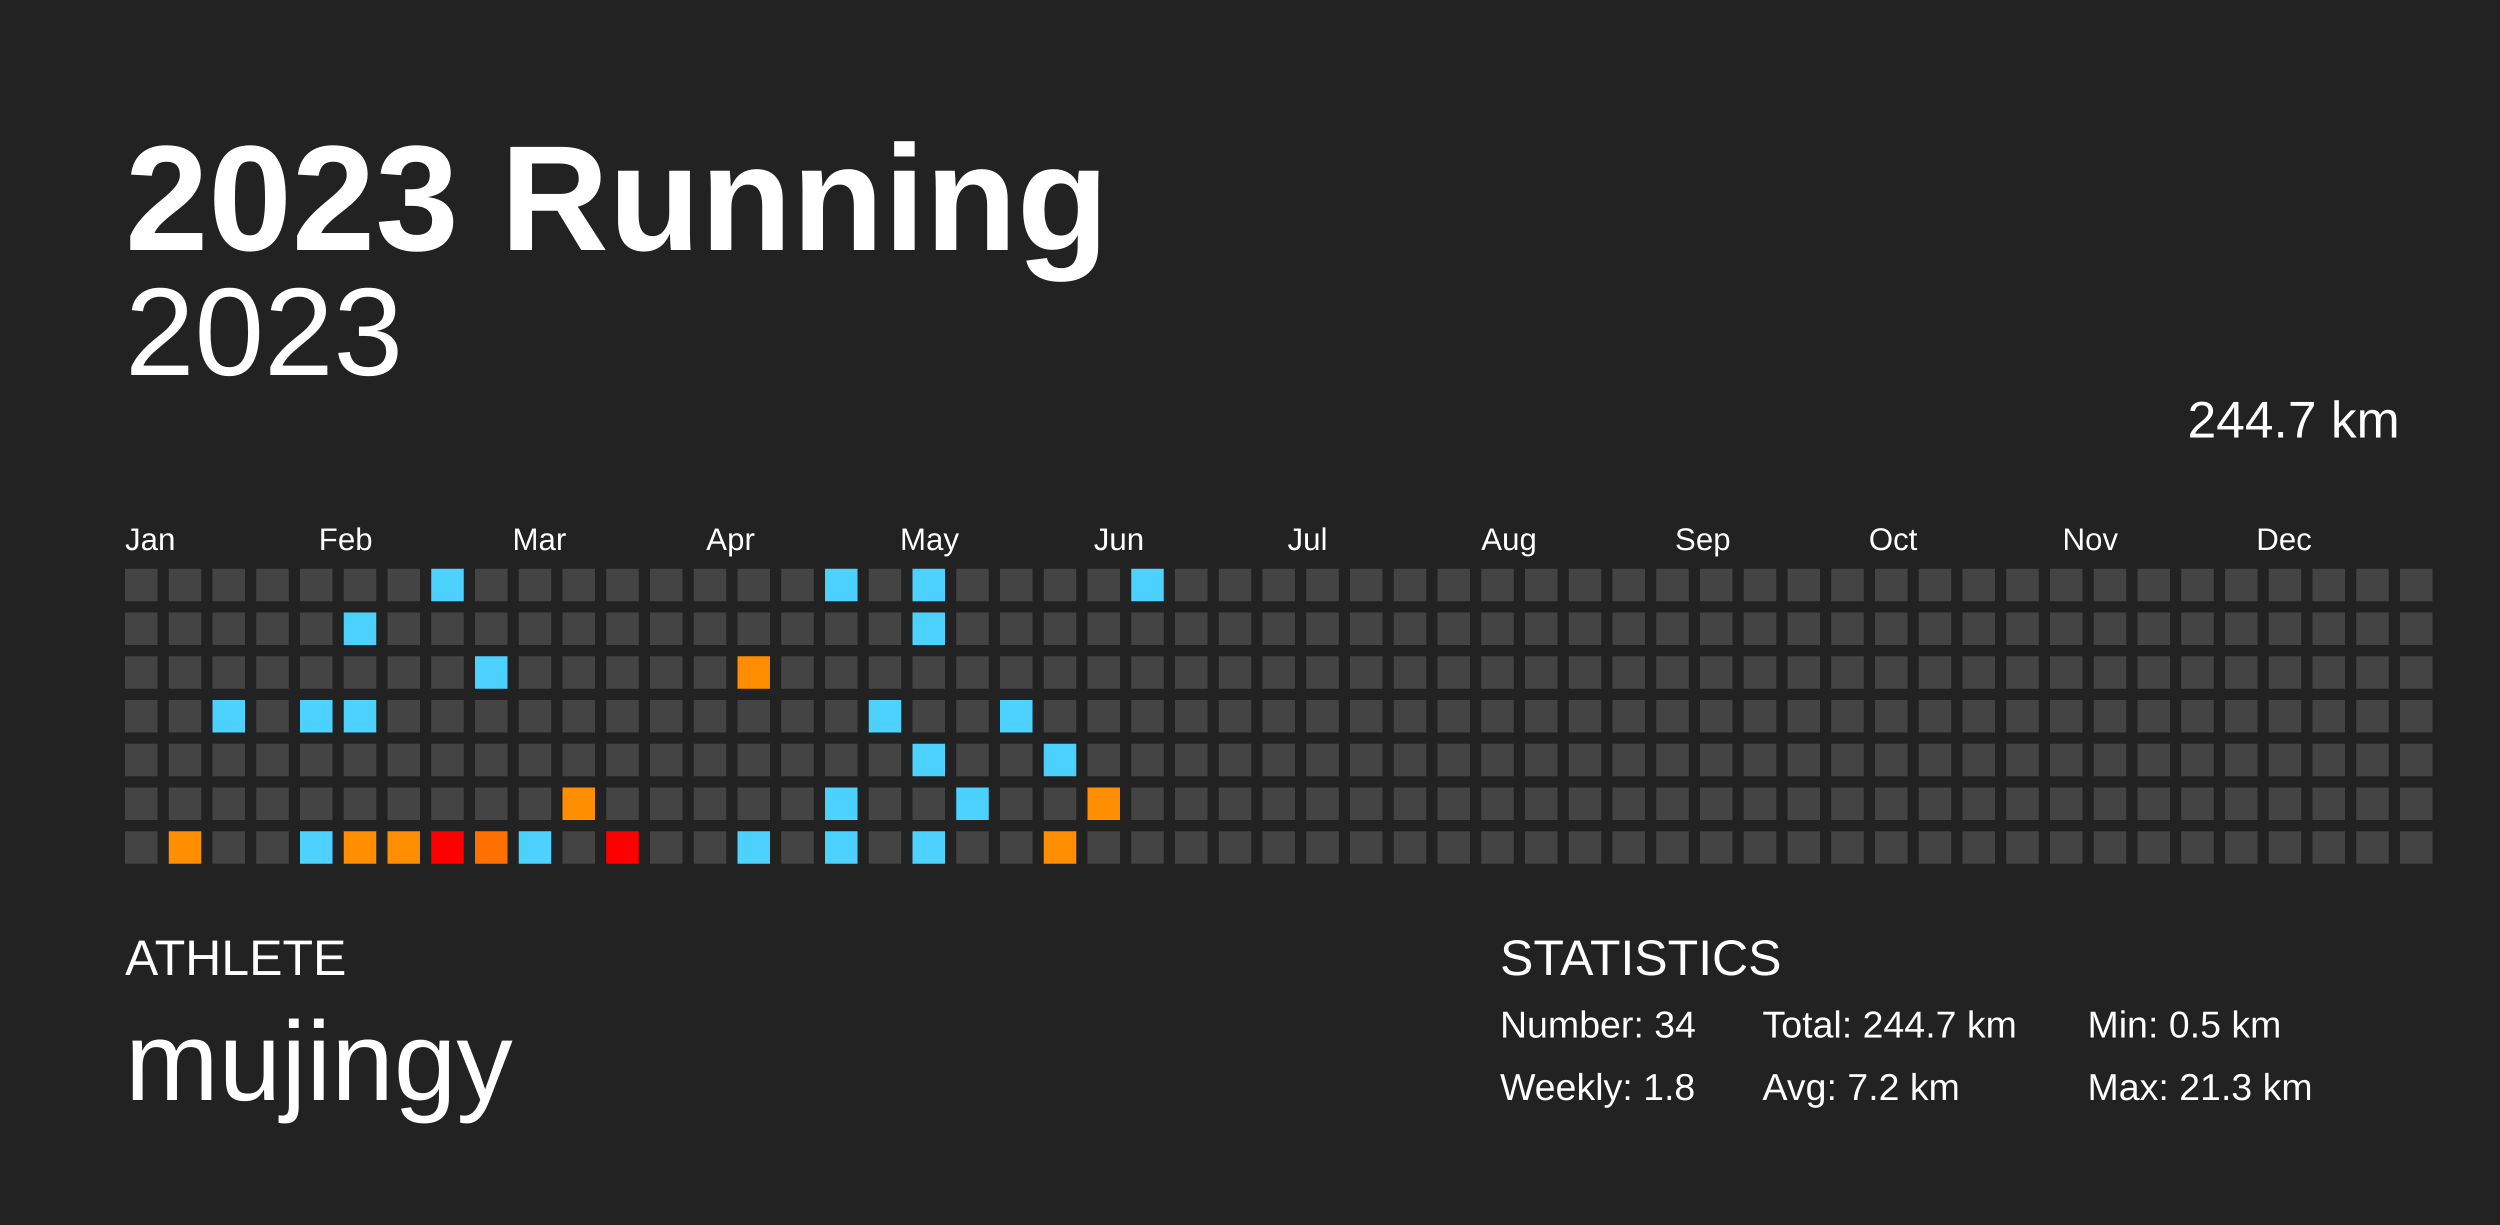
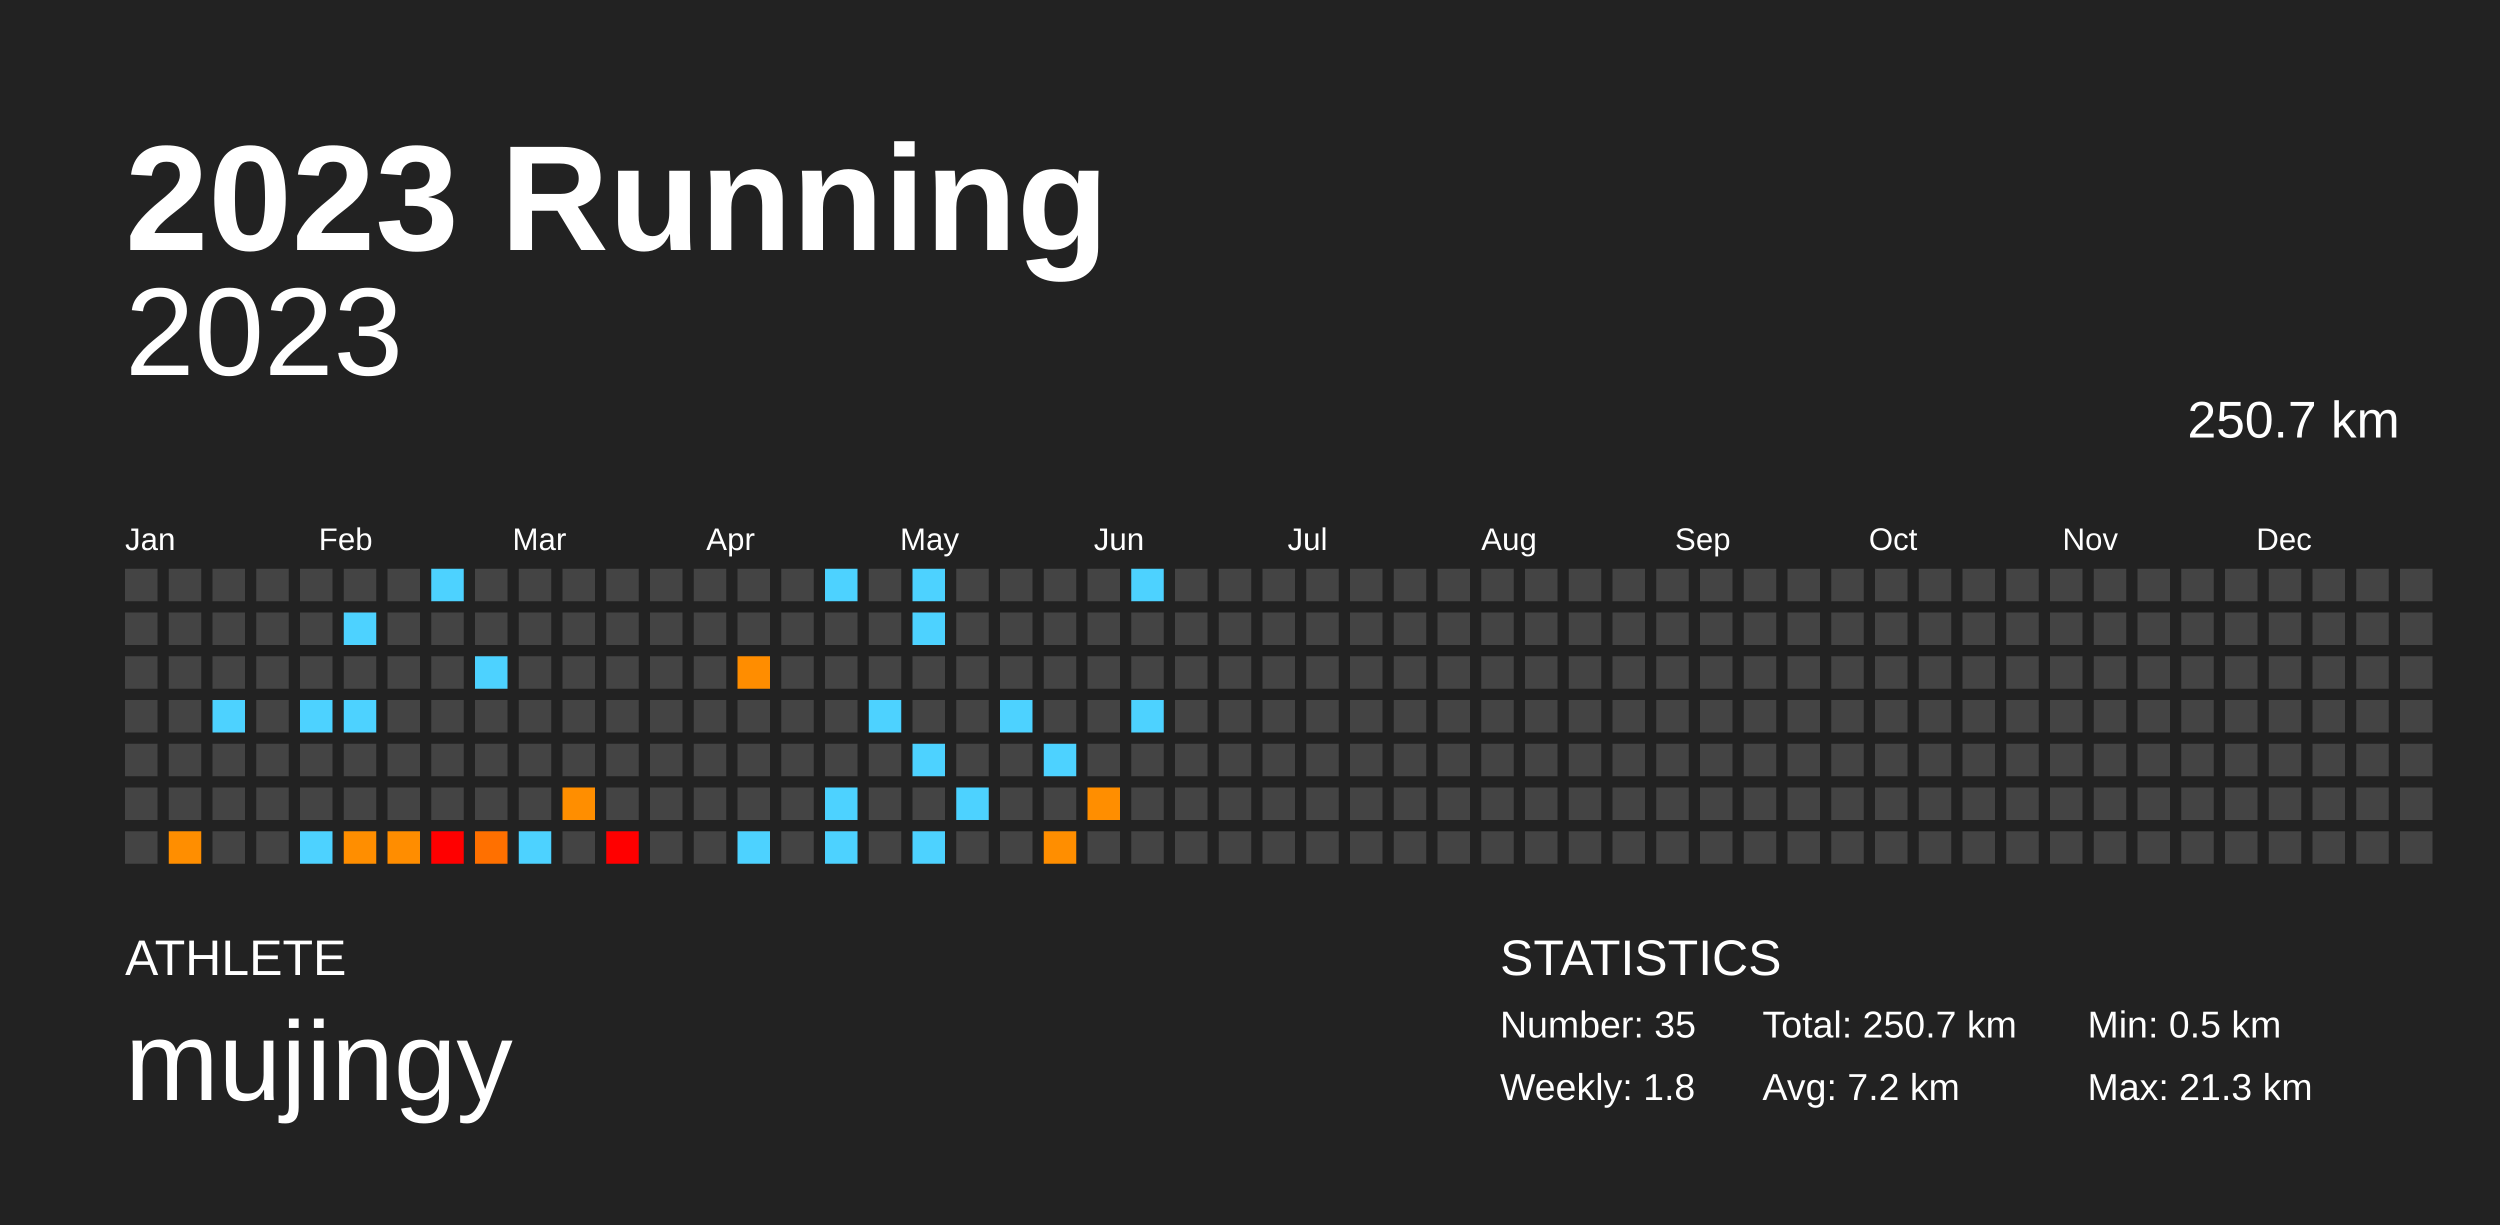
<svg xmlns="http://www.w3.org/2000/svg" baseProfile="full" height="98mm" version="1.1" viewBox="0,0,200,98" width="200mm">
  <defs />
  <rect fill="#222222" height="98" width="200" x="0" y="0" />
  <text fill="#FFFFFF" style="font-size:12px; font-family:Arial; font-weight:bold;" x="10" y="20">2023 Running</text>
  <text fill="#FFFFFF" style="font-size:4px; font-family:Arial" x="10" y="78">ATHLETE</text>
  <text fill="#FFFFFF" style="font-size:9px; font-family:Arial" x="10" y="88">mujingy</text>
  <text fill="#FFFFFF" style="font-size:4px; font-family:Arial" x="120" y="78">STATISTICS</text>
-   <text fill="#FFFFFF" style="font-size:3px; font-family:Arial" x="120" y="83">Number: 34</text>
+   <text fill="#FFFFFF" style="font-size:3px; font-family:Arial" x="120" y="83">Number: 35</text>
  <text fill="#FFFFFF" style="font-size:3px; font-family:Arial" x="120" y="88">Weekly: 1.8</text>
-   <text fill="#FFFFFF" style="font-size:3px; font-family:Arial" x="141" y="83">Total: 244.7 km</text>
+   <text fill="#FFFFFF" style="font-size:3px; font-family:Arial" x="141" y="83">Total: 250.7 km</text>
  <text fill="#FFFFFF" style="font-size:3px; font-family:Arial" x="141" y="88">Avg: 7.2 km</text>
  <text fill="#FFFFFF" style="font-size:3px; font-family:Arial" x="167" y="83">Min: 0.5 km</text>
  <text fill="#FFFFFF" style="font-size:3px; font-family:Arial" x="167" y="88">Max: 21.3 km</text>
  <text alignment-baseline="hanging" fill="#FFFFFF" style="font-size:10.0px; font-family:Arial;" x="10" y="30">2023</text>
-   <text alignment-baseline="hanging" fill="#FFFFFF" style="font-size:4.125px; font-family:Arial;" x="175" y="35">244.7 km</text>
+   <text alignment-baseline="hanging" fill="#FFFFFF" style="font-size:4.125px; font-family:Arial;" x="175" y="35">250.7 km</text>
  <text fill="#FFFFFF" style="font-size:2.5px; font-family:Arial" x="10.0" y="44">Jan</text>
  <text fill="#FFFFFF" style="font-size:2.5px; font-family:Arial" x="25.5" y="44">Feb</text>
  <text fill="#FFFFFF" style="font-size:2.5px; font-family:Arial" x="41.0" y="44">Mar</text>
  <text fill="#FFFFFF" style="font-size:2.5px; font-family:Arial" x="56.5" y="44">Apr</text>
  <text fill="#FFFFFF" style="font-size:2.5px; font-family:Arial" x="72.0" y="44">May</text>
  <text fill="#FFFFFF" style="font-size:2.5px; font-family:Arial" x="87.5" y="44">Jun</text>
  <text fill="#FFFFFF" style="font-size:2.5px; font-family:Arial" x="103.0" y="44">Jul</text>
  <text fill="#FFFFFF" style="font-size:2.5px; font-family:Arial" x="118.5" y="44">Aug</text>
  <text fill="#FFFFFF" style="font-size:2.5px; font-family:Arial" x="134.0" y="44">Sep</text>
  <text fill="#FFFFFF" style="font-size:2.5px; font-family:Arial" x="149.5" y="44">Oct</text>
  <text fill="#FFFFFF" style="font-size:2.5px; font-family:Arial" x="165.0" y="44">Nov</text>
  <text fill="#FFFFFF" style="font-size:2.5px; font-family:Arial" x="180.5" y="44">Dec</text>
  <rect fill="#444444" height="2.6" width="2.6" x="10.0" y="45.5" />
  <rect fill="#444444" height="2.6" width="2.6" x="10.0" y="49.0" />
  <rect fill="#444444" height="2.6" width="2.6" x="10.0" y="52.5" />
  <rect fill="#444444" height="2.6" width="2.6" x="10.0" y="56.0" />
  <rect fill="#444444" height="2.6" width="2.6" x="10.0" y="59.5" />
  <rect fill="#444444" height="2.6" width="2.6" x="10.0" y="63.0" />
  <rect fill="#444444" height="2.6" width="2.6" x="10.0" y="66.5" />
  <rect fill="#444444" height="2.6" width="2.6" x="13.5" y="45.5" />
  <rect fill="#444444" height="2.6" width="2.6" x="13.5" y="49.0" />
  <rect fill="#444444" height="2.6" width="2.6" x="13.5" y="52.5" />
  <rect fill="#444444" height="2.6" width="2.6" x="13.5" y="56.0" />
  <rect fill="#444444" height="2.6" width="2.6" x="13.5" y="59.5" />
  <rect fill="#444444" height="2.6" width="2.6" x="13.5" y="63.0" />
  <rect fill="#ff8e00" height="2.6" width="2.6" x="13.5" y="66.5" />
  <rect fill="#444444" height="2.6" width="2.6" x="17.0" y="45.5" />
  <rect fill="#444444" height="2.6" width="2.6" x="17.0" y="49.0" />
  <rect fill="#444444" height="2.6" width="2.6" x="17.0" y="52.5" />
  <rect fill="#4dd2ff" height="2.6" width="2.6" x="17.0" y="56.0" />
  <rect fill="#444444" height="2.6" width="2.6" x="17.0" y="59.5" />
  <rect fill="#444444" height="2.6" width="2.6" x="17.0" y="63.0" />
  <rect fill="#444444" height="2.6" width="2.6" x="17.0" y="66.5" />
  <rect fill="#444444" height="2.6" width="2.6" x="20.5" y="45.5" />
  <rect fill="#444444" height="2.6" width="2.6" x="20.5" y="49.0" />
  <rect fill="#444444" height="2.6" width="2.6" x="20.5" y="52.5" />
  <rect fill="#444444" height="2.6" width="2.6" x="20.5" y="56.0" />
  <rect fill="#444444" height="2.6" width="2.6" x="20.5" y="59.5" />
  <rect fill="#444444" height="2.6" width="2.6" x="20.5" y="63.0" />
  <rect fill="#444444" height="2.6" width="2.6" x="20.5" y="66.5" />
  <rect fill="#444444" height="2.6" width="2.6" x="24.0" y="45.5" />
  <rect fill="#444444" height="2.6" width="2.6" x="24.0" y="49.0" />
  <rect fill="#444444" height="2.6" width="2.6" x="24.0" y="52.5" />
  <rect fill="#4dd2ff" height="2.6" width="2.6" x="24.0" y="56.0" />
  <rect fill="#444444" height="2.6" width="2.6" x="24.0" y="59.5" />
  <rect fill="#444444" height="2.6" width="2.6" x="24.0" y="63.0" />
  <rect fill="#4dd2ff" height="2.6" width="2.6" x="24.0" y="66.5" />
  <rect fill="#444444" height="2.6" width="2.6" x="27.5" y="45.5" />
  <rect fill="#4dd2ff" height="2.6" width="2.6" x="27.5" y="49.0" />
  <rect fill="#444444" height="2.6" width="2.6" x="27.5" y="52.5" />
  <rect fill="#4dd2ff" height="2.6" width="2.6" x="27.5" y="56.0" />
  <rect fill="#444444" height="2.6" width="2.6" x="27.5" y="59.5" />
  <rect fill="#444444" height="2.6" width="2.6" x="27.5" y="63.0" />
  <rect fill="#ff8e00" height="2.6" width="2.6" x="27.5" y="66.5" />
  <rect fill="#444444" height="2.6" width="2.6" x="31.0" y="45.5" />
  <rect fill="#444444" height="2.6" width="2.6" x="31.0" y="49.0" />
  <rect fill="#444444" height="2.6" width="2.6" x="31.0" y="52.5" />
  <rect fill="#444444" height="2.6" width="2.6" x="31.0" y="56.0" />
  <rect fill="#444444" height="2.6" width="2.6" x="31.0" y="59.5" />
  <rect fill="#444444" height="2.6" width="2.6" x="31.0" y="63.0" />
  <rect fill="#ff8d00" height="2.6" width="2.6" x="31.0" y="66.5" />
  <rect fill="#4dd2ff" height="2.6" width="2.6" x="34.5" y="45.5" />
  <rect fill="#444444" height="2.6" width="2.6" x="34.5" y="49.0" />
  <rect fill="#444444" height="2.6" width="2.6" x="34.5" y="52.5" />
  <rect fill="#444444" height="2.6" width="2.6" x="34.5" y="56.0" />
  <rect fill="#444444" height="2.6" width="2.6" x="34.5" y="59.5" />
  <rect fill="#444444" height="2.6" width="2.6" x="34.5" y="63.0" />
  <rect fill="red" height="2.6" width="2.6" x="34.5" y="66.5" />
  <rect fill="#444444" height="2.6" width="2.6" x="38.0" y="45.5" />
  <rect fill="#444444" height="2.6" width="2.6" x="38.0" y="49.0" />
  <rect fill="#4dd2ff" height="2.6" width="2.6" x="38.0" y="52.5" />
  <rect fill="#444444" height="2.6" width="2.6" x="38.0" y="56.0" />
  <rect fill="#444444" height="2.6" width="2.6" x="38.0" y="59.5" />
  <rect fill="#444444" height="2.6" width="2.6" x="38.0" y="63.0" />
  <rect fill="#ff7000" height="2.6" width="2.6" x="38.0" y="66.5" />
  <rect fill="#444444" height="2.6" width="2.6" x="41.5" y="45.5" />
  <rect fill="#444444" height="2.6" width="2.6" x="41.5" y="49.0" />
  <rect fill="#444444" height="2.6" width="2.6" x="41.5" y="52.5" />
  <rect fill="#444444" height="2.6" width="2.6" x="41.5" y="56.0" />
  <rect fill="#444444" height="2.6" width="2.6" x="41.5" y="59.5" />
  <rect fill="#444444" height="2.6" width="2.6" x="41.5" y="63.0" />
  <rect fill="#4dd2ff" height="2.6" width="2.6" x="41.5" y="66.5" />
  <rect fill="#444444" height="2.6" width="2.6" x="45.0" y="45.5" />
  <rect fill="#444444" height="2.6" width="2.6" x="45.0" y="49.0" />
  <rect fill="#444444" height="2.6" width="2.6" x="45.0" y="52.5" />
  <rect fill="#444444" height="2.6" width="2.6" x="45.0" y="56.0" />
  <rect fill="#444444" height="2.6" width="2.6" x="45.0" y="59.5" />
  <rect fill="#ff8e00" height="2.6" width="2.6" x="45.0" y="63.0" />
  <rect fill="#444444" height="2.6" width="2.6" x="45.0" y="66.5" />
  <rect fill="#444444" height="2.6" width="2.6" x="48.5" y="45.5" />
  <rect fill="#444444" height="2.6" width="2.6" x="48.5" y="49.0" />
  <rect fill="#444444" height="2.6" width="2.6" x="48.5" y="52.5" />
  <rect fill="#444444" height="2.6" width="2.6" x="48.5" y="56.0" />
  <rect fill="#444444" height="2.6" width="2.6" x="48.5" y="59.5" />
  <rect fill="#444444" height="2.6" width="2.6" x="48.5" y="63.0" />
  <rect fill="red" height="2.6" width="2.6" x="48.5" y="66.5" />
  <rect fill="#444444" height="2.6" width="2.6" x="52.0" y="45.5" />
  <rect fill="#444444" height="2.6" width="2.6" x="52.0" y="49.0" />
  <rect fill="#444444" height="2.6" width="2.6" x="52.0" y="52.5" />
  <rect fill="#444444" height="2.6" width="2.6" x="52.0" y="56.0" />
  <rect fill="#444444" height="2.6" width="2.6" x="52.0" y="59.5" />
  <rect fill="#444444" height="2.6" width="2.6" x="52.0" y="63.0" />
  <rect fill="#444444" height="2.6" width="2.6" x="52.0" y="66.5" />
  <rect fill="#444444" height="2.6" width="2.6" x="55.5" y="45.5" />
  <rect fill="#444444" height="2.6" width="2.6" x="55.5" y="49.0" />
  <rect fill="#444444" height="2.6" width="2.6" x="55.5" y="52.5" />
  <rect fill="#444444" height="2.6" width="2.6" x="55.5" y="56.0" />
  <rect fill="#444444" height="2.6" width="2.6" x="55.5" y="59.5" />
  <rect fill="#444444" height="2.6" width="2.6" x="55.5" y="63.0" />
  <rect fill="#444444" height="2.6" width="2.6" x="55.5" y="66.5" />
  <rect fill="#444444" height="2.6" width="2.6" x="59.0" y="45.5" />
  <rect fill="#444444" height="2.6" width="2.6" x="59.0" y="49.0" />
  <rect fill="#ff8d00" height="2.6" width="2.6" x="59.0" y="52.5" />
  <rect fill="#444444" height="2.6" width="2.6" x="59.0" y="56.0" />
  <rect fill="#444444" height="2.6" width="2.6" x="59.0" y="59.5" />
  <rect fill="#444444" height="2.6" width="2.6" x="59.0" y="63.0" />
  <rect fill="#4dd2ff" height="2.6" width="2.6" x="59.0" y="66.5" />
  <rect fill="#444444" height="2.6" width="2.6" x="62.5" y="45.5" />
  <rect fill="#444444" height="2.6" width="2.6" x="62.5" y="49.0" />
  <rect fill="#444444" height="2.6" width="2.6" x="62.5" y="52.5" />
  <rect fill="#444444" height="2.6" width="2.6" x="62.5" y="56.0" />
  <rect fill="#444444" height="2.6" width="2.6" x="62.5" y="59.5" />
  <rect fill="#444444" height="2.6" width="2.6" x="62.5" y="63.0" />
  <rect fill="#444444" height="2.6" width="2.6" x="62.5" y="66.5" />
  <rect fill="#4dd2ff" height="2.6" width="2.6" x="66.0" y="45.5" />
  <rect fill="#444444" height="2.6" width="2.6" x="66.0" y="49.0" />
  <rect fill="#444444" height="2.6" width="2.6" x="66.0" y="52.5" />
  <rect fill="#444444" height="2.6" width="2.6" x="66.0" y="56.0" />
  <rect fill="#444444" height="2.6" width="2.6" x="66.0" y="59.5" />
  <rect fill="#4dd2ff" height="2.6" width="2.6" x="66.0" y="63.0" />
  <rect fill="#4dd2ff" height="2.6" width="2.6" x="66.0" y="66.5" />
  <rect fill="#444444" height="2.6" width="2.6" x="69.5" y="45.5" />
  <rect fill="#444444" height="2.6" width="2.6" x="69.5" y="49.0" />
  <rect fill="#444444" height="2.6" width="2.6" x="69.5" y="52.5" />
  <rect fill="#4dd2ff" height="2.6" width="2.6" x="69.5" y="56.0" />
  <rect fill="#444444" height="2.6" width="2.6" x="69.5" y="59.5" />
  <rect fill="#444444" height="2.6" width="2.6" x="69.5" y="63.0" />
  <rect fill="#444444" height="2.6" width="2.6" x="69.5" y="66.5" />
  <rect fill="#4dd2ff" height="2.6" width="2.6" x="73.0" y="45.5" />
  <rect fill="#4dd2ff" height="2.6" width="2.6" x="73.0" y="49.0" />
  <rect fill="#444444" height="2.6" width="2.6" x="73.0" y="52.5" />
  <rect fill="#444444" height="2.6" width="2.6" x="73.0" y="56.0" />
  <rect fill="#4dd2ff" height="2.6" width="2.6" x="73.0" y="59.5" />
  <rect fill="#444444" height="2.6" width="2.6" x="73.0" y="63.0" />
  <rect fill="#4dd2ff" height="2.6" width="2.6" x="73.0" y="66.5" />
  <rect fill="#444444" height="2.6" width="2.6" x="76.5" y="45.5" />
  <rect fill="#444444" height="2.6" width="2.6" x="76.5" y="49.0" />
  <rect fill="#444444" height="2.6" width="2.6" x="76.5" y="52.5" />
  <rect fill="#444444" height="2.6" width="2.6" x="76.5" y="56.0" />
  <rect fill="#444444" height="2.6" width="2.6" x="76.5" y="59.5" />
  <rect fill="#4dd2ff" height="2.6" width="2.6" x="76.5" y="63.0" />
  <rect fill="#444444" height="2.6" width="2.6" x="76.5" y="66.5" />
  <rect fill="#444444" height="2.6" width="2.6" x="80.0" y="45.5" />
  <rect fill="#444444" height="2.6" width="2.6" x="80.0" y="49.0" />
  <rect fill="#444444" height="2.6" width="2.6" x="80.0" y="52.5" />
  <rect fill="#4dd2ff" height="2.6" width="2.6" x="80.0" y="56.0" />
  <rect fill="#444444" height="2.6" width="2.6" x="80.0" y="59.5" />
  <rect fill="#444444" height="2.6" width="2.6" x="80.0" y="63.0" />
  <rect fill="#444444" height="2.6" width="2.6" x="80.0" y="66.5" />
  <rect fill="#444444" height="2.6" width="2.6" x="83.5" y="45.5" />
  <rect fill="#444444" height="2.6" width="2.6" x="83.5" y="49.0" />
  <rect fill="#444444" height="2.6" width="2.6" x="83.5" y="52.5" />
  <rect fill="#444444" height="2.6" width="2.6" x="83.5" y="56.0" />
  <rect fill="#4dd2ff" height="2.6" width="2.6" x="83.5" y="59.5" />
  <rect fill="#444444" height="2.6" width="2.6" x="83.5" y="63.0" />
  <rect fill="#ff8e00" height="2.6" width="2.6" x="83.5" y="66.5" />
  <rect fill="#444444" height="2.6" width="2.6" x="87.0" y="45.5" />
  <rect fill="#444444" height="2.6" width="2.6" x="87.0" y="49.0" />
  <rect fill="#444444" height="2.6" width="2.6" x="87.0" y="52.5" />
  <rect fill="#444444" height="2.6" width="2.6" x="87.0" y="56.0" />
  <rect fill="#444444" height="2.6" width="2.6" x="87.0" y="59.5" />
  <rect fill="#ff8e00" height="2.6" width="2.6" x="87.0" y="63.0" />
  <rect fill="#444444" height="2.6" width="2.6" x="87.0" y="66.5" />
  <rect fill="#4dd2ff" height="2.6" width="2.6" x="90.5" y="45.5" />
  <rect fill="#444444" height="2.6" width="2.6" x="90.5" y="49.0" />
  <rect fill="#444444" height="2.6" width="2.6" x="90.5" y="52.5" />
-   <rect fill="#444444" height="2.6" width="2.6" x="90.5" y="56.0" />
+   <rect fill="#4dd2ff" height="2.6" width="2.6" x="90.5" y="56.0" />
  <rect fill="#444444" height="2.6" width="2.6" x="90.5" y="59.5" />
  <rect fill="#444444" height="2.6" width="2.6" x="90.5" y="63.0" />
  <rect fill="#444444" height="2.6" width="2.6" x="90.5" y="66.5" />
  <rect fill="#444444" height="2.6" width="2.6" x="94.0" y="45.5" />
  <rect fill="#444444" height="2.6" width="2.6" x="94.0" y="49.0" />
  <rect fill="#444444" height="2.6" width="2.6" x="94.0" y="52.5" />
  <rect fill="#444444" height="2.6" width="2.6" x="94.0" y="56.0" />
  <rect fill="#444444" height="2.6" width="2.6" x="94.0" y="59.5" />
  <rect fill="#444444" height="2.6" width="2.6" x="94.0" y="63.0" />
  <rect fill="#444444" height="2.6" width="2.6" x="94.0" y="66.5" />
  <rect fill="#444444" height="2.6" width="2.6" x="97.5" y="45.5" />
  <rect fill="#444444" height="2.6" width="2.6" x="97.5" y="49.0" />
  <rect fill="#444444" height="2.6" width="2.6" x="97.5" y="52.5" />
  <rect fill="#444444" height="2.6" width="2.6" x="97.5" y="56.0" />
  <rect fill="#444444" height="2.6" width="2.6" x="97.5" y="59.5" />
  <rect fill="#444444" height="2.6" width="2.6" x="97.5" y="63.0" />
  <rect fill="#444444" height="2.6" width="2.6" x="97.5" y="66.5" />
  <rect fill="#444444" height="2.6" width="2.6" x="101.0" y="45.5" />
  <rect fill="#444444" height="2.6" width="2.6" x="101.0" y="49.0" />
  <rect fill="#444444" height="2.6" width="2.6" x="101.0" y="52.5" />
  <rect fill="#444444" height="2.6" width="2.6" x="101.0" y="56.0" />
  <rect fill="#444444" height="2.6" width="2.6" x="101.0" y="59.5" />
  <rect fill="#444444" height="2.6" width="2.6" x="101.0" y="63.0" />
  <rect fill="#444444" height="2.6" width="2.6" x="101.0" y="66.5" />
  <rect fill="#444444" height="2.6" width="2.6" x="104.5" y="45.5" />
  <rect fill="#444444" height="2.6" width="2.6" x="104.5" y="49.0" />
  <rect fill="#444444" height="2.6" width="2.6" x="104.5" y="52.5" />
  <rect fill="#444444" height="2.6" width="2.6" x="104.5" y="56.0" />
  <rect fill="#444444" height="2.6" width="2.6" x="104.5" y="59.5" />
  <rect fill="#444444" height="2.6" width="2.6" x="104.5" y="63.0" />
  <rect fill="#444444" height="2.6" width="2.6" x="104.5" y="66.5" />
  <rect fill="#444444" height="2.6" width="2.6" x="108.0" y="45.5" />
  <rect fill="#444444" height="2.6" width="2.6" x="108.0" y="49.0" />
  <rect fill="#444444" height="2.6" width="2.6" x="108.0" y="52.5" />
  <rect fill="#444444" height="2.6" width="2.6" x="108.0" y="56.0" />
  <rect fill="#444444" height="2.6" width="2.6" x="108.0" y="59.5" />
  <rect fill="#444444" height="2.6" width="2.6" x="108.0" y="63.0" />
  <rect fill="#444444" height="2.6" width="2.6" x="108.0" y="66.5" />
  <rect fill="#444444" height="2.6" width="2.6" x="111.5" y="45.5" />
  <rect fill="#444444" height="2.6" width="2.6" x="111.5" y="49.0" />
  <rect fill="#444444" height="2.6" width="2.6" x="111.5" y="52.5" />
  <rect fill="#444444" height="2.6" width="2.6" x="111.5" y="56.0" />
  <rect fill="#444444" height="2.6" width="2.6" x="111.5" y="59.5" />
  <rect fill="#444444" height="2.6" width="2.6" x="111.5" y="63.0" />
  <rect fill="#444444" height="2.6" width="2.6" x="111.5" y="66.5" />
  <rect fill="#444444" height="2.6" width="2.6" x="115.0" y="45.5" />
  <rect fill="#444444" height="2.6" width="2.6" x="115.0" y="49.0" />
  <rect fill="#444444" height="2.6" width="2.6" x="115.0" y="52.5" />
  <rect fill="#444444" height="2.6" width="2.6" x="115.0" y="56.0" />
  <rect fill="#444444" height="2.6" width="2.6" x="115.0" y="59.5" />
  <rect fill="#444444" height="2.6" width="2.6" x="115.0" y="63.0" />
  <rect fill="#444444" height="2.6" width="2.6" x="115.0" y="66.5" />
  <rect fill="#444444" height="2.6" width="2.6" x="118.5" y="45.5" />
  <rect fill="#444444" height="2.6" width="2.6" x="118.5" y="49.0" />
  <rect fill="#444444" height="2.6" width="2.6" x="118.5" y="52.5" />
  <rect fill="#444444" height="2.6" width="2.6" x="118.5" y="56.0" />
  <rect fill="#444444" height="2.6" width="2.6" x="118.5" y="59.5" />
  <rect fill="#444444" height="2.6" width="2.6" x="118.5" y="63.0" />
  <rect fill="#444444" height="2.6" width="2.6" x="118.5" y="66.5" />
  <rect fill="#444444" height="2.6" width="2.6" x="122.0" y="45.5" />
  <rect fill="#444444" height="2.6" width="2.6" x="122.0" y="49.0" />
  <rect fill="#444444" height="2.6" width="2.6" x="122.0" y="52.5" />
  <rect fill="#444444" height="2.6" width="2.6" x="122.0" y="56.0" />
  <rect fill="#444444" height="2.6" width="2.6" x="122.0" y="59.5" />
  <rect fill="#444444" height="2.6" width="2.6" x="122.0" y="63.0" />
  <rect fill="#444444" height="2.6" width="2.6" x="122.0" y="66.5" />
  <rect fill="#444444" height="2.6" width="2.6" x="125.5" y="45.5" />
  <rect fill="#444444" height="2.6" width="2.6" x="125.5" y="49.0" />
  <rect fill="#444444" height="2.6" width="2.6" x="125.5" y="52.5" />
  <rect fill="#444444" height="2.6" width="2.6" x="125.5" y="56.0" />
  <rect fill="#444444" height="2.6" width="2.6" x="125.5" y="59.5" />
  <rect fill="#444444" height="2.6" width="2.6" x="125.5" y="63.0" />
  <rect fill="#444444" height="2.6" width="2.6" x="125.5" y="66.5" />
  <rect fill="#444444" height="2.6" width="2.6" x="129.0" y="45.5" />
  <rect fill="#444444" height="2.6" width="2.6" x="129.0" y="49.0" />
  <rect fill="#444444" height="2.6" width="2.6" x="129.0" y="52.5" />
  <rect fill="#444444" height="2.6" width="2.6" x="129.0" y="56.0" />
  <rect fill="#444444" height="2.6" width="2.6" x="129.0" y="59.5" />
  <rect fill="#444444" height="2.6" width="2.6" x="129.0" y="63.0" />
  <rect fill="#444444" height="2.6" width="2.6" x="129.0" y="66.5" />
  <rect fill="#444444" height="2.6" width="2.6" x="132.5" y="45.5" />
  <rect fill="#444444" height="2.6" width="2.6" x="132.5" y="49.0" />
  <rect fill="#444444" height="2.6" width="2.6" x="132.5" y="52.5" />
  <rect fill="#444444" height="2.6" width="2.6" x="132.5" y="56.0" />
  <rect fill="#444444" height="2.6" width="2.6" x="132.5" y="59.5" />
  <rect fill="#444444" height="2.6" width="2.6" x="132.5" y="63.0" />
  <rect fill="#444444" height="2.6" width="2.6" x="132.5" y="66.5" />
  <rect fill="#444444" height="2.6" width="2.6" x="136.0" y="45.5" />
  <rect fill="#444444" height="2.6" width="2.6" x="136.0" y="49.0" />
  <rect fill="#444444" height="2.6" width="2.6" x="136.0" y="52.5" />
  <rect fill="#444444" height="2.6" width="2.6" x="136.0" y="56.0" />
  <rect fill="#444444" height="2.6" width="2.6" x="136.0" y="59.5" />
  <rect fill="#444444" height="2.6" width="2.6" x="136.0" y="63.0" />
  <rect fill="#444444" height="2.6" width="2.6" x="136.0" y="66.5" />
  <rect fill="#444444" height="2.6" width="2.6" x="139.5" y="45.5" />
  <rect fill="#444444" height="2.6" width="2.6" x="139.5" y="49.0" />
  <rect fill="#444444" height="2.6" width="2.6" x="139.5" y="52.5" />
  <rect fill="#444444" height="2.6" width="2.6" x="139.5" y="56.0" />
  <rect fill="#444444" height="2.6" width="2.6" x="139.5" y="59.5" />
  <rect fill="#444444" height="2.6" width="2.6" x="139.5" y="63.0" />
  <rect fill="#444444" height="2.6" width="2.6" x="139.5" y="66.5" />
  <rect fill="#444444" height="2.6" width="2.6" x="143.0" y="45.5" />
  <rect fill="#444444" height="2.6" width="2.6" x="143.0" y="49.0" />
  <rect fill="#444444" height="2.6" width="2.6" x="143.0" y="52.5" />
  <rect fill="#444444" height="2.6" width="2.6" x="143.0" y="56.0" />
  <rect fill="#444444" height="2.6" width="2.6" x="143.0" y="59.5" />
  <rect fill="#444444" height="2.6" width="2.6" x="143.0" y="63.0" />
  <rect fill="#444444" height="2.6" width="2.6" x="143.0" y="66.5" />
  <rect fill="#444444" height="2.6" width="2.6" x="146.5" y="45.5" />
  <rect fill="#444444" height="2.6" width="2.6" x="146.5" y="49.0" />
  <rect fill="#444444" height="2.6" width="2.6" x="146.5" y="52.5" />
  <rect fill="#444444" height="2.6" width="2.6" x="146.5" y="56.0" />
  <rect fill="#444444" height="2.6" width="2.6" x="146.5" y="59.5" />
  <rect fill="#444444" height="2.6" width="2.6" x="146.5" y="63.0" />
  <rect fill="#444444" height="2.6" width="2.6" x="146.5" y="66.5" />
  <rect fill="#444444" height="2.6" width="2.6" x="150.0" y="45.5" />
  <rect fill="#444444" height="2.6" width="2.6" x="150.0" y="49.0" />
  <rect fill="#444444" height="2.6" width="2.6" x="150.0" y="52.5" />
  <rect fill="#444444" height="2.6" width="2.6" x="150.0" y="56.0" />
  <rect fill="#444444" height="2.6" width="2.6" x="150.0" y="59.5" />
  <rect fill="#444444" height="2.6" width="2.6" x="150.0" y="63.0" />
  <rect fill="#444444" height="2.6" width="2.6" x="150.0" y="66.5" />
  <rect fill="#444444" height="2.6" width="2.6" x="153.5" y="45.5" />
  <rect fill="#444444" height="2.6" width="2.6" x="153.5" y="49.0" />
  <rect fill="#444444" height="2.6" width="2.6" x="153.5" y="52.5" />
  <rect fill="#444444" height="2.6" width="2.6" x="153.5" y="56.0" />
  <rect fill="#444444" height="2.6" width="2.6" x="153.5" y="59.5" />
  <rect fill="#444444" height="2.6" width="2.6" x="153.5" y="63.0" />
  <rect fill="#444444" height="2.6" width="2.6" x="153.5" y="66.5" />
  <rect fill="#444444" height="2.6" width="2.6" x="157.0" y="45.5" />
  <rect fill="#444444" height="2.6" width="2.6" x="157.0" y="49.0" />
  <rect fill="#444444" height="2.6" width="2.6" x="157.0" y="52.5" />
  <rect fill="#444444" height="2.6" width="2.6" x="157.0" y="56.0" />
  <rect fill="#444444" height="2.6" width="2.6" x="157.0" y="59.5" />
  <rect fill="#444444" height="2.6" width="2.6" x="157.0" y="63.0" />
  <rect fill="#444444" height="2.6" width="2.6" x="157.0" y="66.5" />
  <rect fill="#444444" height="2.6" width="2.6" x="160.5" y="45.5" />
  <rect fill="#444444" height="2.6" width="2.6" x="160.5" y="49.0" />
  <rect fill="#444444" height="2.6" width="2.6" x="160.5" y="52.5" />
  <rect fill="#444444" height="2.6" width="2.6" x="160.5" y="56.0" />
  <rect fill="#444444" height="2.6" width="2.6" x="160.5" y="59.5" />
  <rect fill="#444444" height="2.6" width="2.6" x="160.5" y="63.0" />
  <rect fill="#444444" height="2.6" width="2.6" x="160.5" y="66.5" />
  <rect fill="#444444" height="2.6" width="2.6" x="164.0" y="45.5" />
  <rect fill="#444444" height="2.6" width="2.6" x="164.0" y="49.0" />
  <rect fill="#444444" height="2.6" width="2.6" x="164.0" y="52.5" />
  <rect fill="#444444" height="2.6" width="2.6" x="164.0" y="56.0" />
  <rect fill="#444444" height="2.6" width="2.6" x="164.0" y="59.5" />
  <rect fill="#444444" height="2.6" width="2.6" x="164.0" y="63.0" />
  <rect fill="#444444" height="2.6" width="2.6" x="164.0" y="66.5" />
  <rect fill="#444444" height="2.6" width="2.6" x="167.5" y="45.5" />
  <rect fill="#444444" height="2.6" width="2.6" x="167.5" y="49.0" />
  <rect fill="#444444" height="2.6" width="2.6" x="167.5" y="52.5" />
  <rect fill="#444444" height="2.6" width="2.6" x="167.5" y="56.0" />
  <rect fill="#444444" height="2.6" width="2.6" x="167.5" y="59.5" />
  <rect fill="#444444" height="2.6" width="2.6" x="167.5" y="63.0" />
  <rect fill="#444444" height="2.6" width="2.6" x="167.5" y="66.5" />
  <rect fill="#444444" height="2.6" width="2.6" x="171.0" y="45.5" />
  <rect fill="#444444" height="2.6" width="2.6" x="171.0" y="49.0" />
  <rect fill="#444444" height="2.6" width="2.6" x="171.0" y="52.5" />
  <rect fill="#444444" height="2.6" width="2.6" x="171.0" y="56.0" />
  <rect fill="#444444" height="2.6" width="2.6" x="171.0" y="59.5" />
  <rect fill="#444444" height="2.6" width="2.6" x="171.0" y="63.0" />
  <rect fill="#444444" height="2.6" width="2.6" x="171.0" y="66.5" />
  <rect fill="#444444" height="2.6" width="2.6" x="174.5" y="45.5" />
  <rect fill="#444444" height="2.6" width="2.6" x="174.5" y="49.0" />
  <rect fill="#444444" height="2.6" width="2.6" x="174.5" y="52.5" />
  <rect fill="#444444" height="2.6" width="2.6" x="174.5" y="56.0" />
  <rect fill="#444444" height="2.6" width="2.6" x="174.5" y="59.5" />
  <rect fill="#444444" height="2.6" width="2.6" x="174.5" y="63.0" />
  <rect fill="#444444" height="2.6" width="2.6" x="174.5" y="66.5" />
  <rect fill="#444444" height="2.6" width="2.6" x="178.0" y="45.5" />
  <rect fill="#444444" height="2.6" width="2.6" x="178.0" y="49.0" />
  <rect fill="#444444" height="2.6" width="2.6" x="178.0" y="52.5" />
  <rect fill="#444444" height="2.6" width="2.6" x="178.0" y="56.0" />
  <rect fill="#444444" height="2.6" width="2.6" x="178.0" y="59.5" />
  <rect fill="#444444" height="2.6" width="2.6" x="178.0" y="63.0" />
  <rect fill="#444444" height="2.6" width="2.6" x="178.0" y="66.5" />
  <rect fill="#444444" height="2.6" width="2.6" x="181.5" y="45.5" />
  <rect fill="#444444" height="2.6" width="2.6" x="181.5" y="49.0" />
  <rect fill="#444444" height="2.6" width="2.6" x="181.5" y="52.5" />
  <rect fill="#444444" height="2.6" width="2.6" x="181.5" y="56.0" />
  <rect fill="#444444" height="2.6" width="2.6" x="181.5" y="59.5" />
  <rect fill="#444444" height="2.6" width="2.6" x="181.5" y="63.0" />
  <rect fill="#444444" height="2.6" width="2.6" x="181.5" y="66.5" />
  <rect fill="#444444" height="2.6" width="2.6" x="185.0" y="45.5" />
  <rect fill="#444444" height="2.6" width="2.6" x="185.0" y="49.0" />
  <rect fill="#444444" height="2.6" width="2.6" x="185.0" y="52.5" />
  <rect fill="#444444" height="2.6" width="2.6" x="185.0" y="56.0" />
  <rect fill="#444444" height="2.6" width="2.6" x="185.0" y="59.5" />
  <rect fill="#444444" height="2.6" width="2.6" x="185.0" y="63.0" />
  <rect fill="#444444" height="2.6" width="2.6" x="185.0" y="66.5" />
  <rect fill="#444444" height="2.6" width="2.6" x="188.5" y="45.5" />
  <rect fill="#444444" height="2.6" width="2.6" x="188.5" y="49.0" />
  <rect fill="#444444" height="2.6" width="2.6" x="188.5" y="52.5" />
  <rect fill="#444444" height="2.6" width="2.6" x="188.5" y="56.0" />
  <rect fill="#444444" height="2.6" width="2.6" x="188.5" y="59.5" />
  <rect fill="#444444" height="2.6" width="2.6" x="188.5" y="63.0" />
  <rect fill="#444444" height="2.6" width="2.6" x="188.5" y="66.5" />
  <rect fill="#444444" height="2.6" width="2.6" x="192.0" y="45.5" />
  <rect fill="#444444" height="2.6" width="2.6" x="192.0" y="49.0" />
  <rect fill="#444444" height="2.6" width="2.6" x="192.0" y="52.5" />
  <rect fill="#444444" height="2.6" width="2.6" x="192.0" y="56.0" />
  <rect fill="#444444" height="2.6" width="2.6" x="192.0" y="59.5" />
  <rect fill="#444444" height="2.6" width="2.6" x="192.0" y="63.0" />
  <rect fill="#444444" height="2.6" width="2.6" x="192.0" y="66.5" />
</svg>
